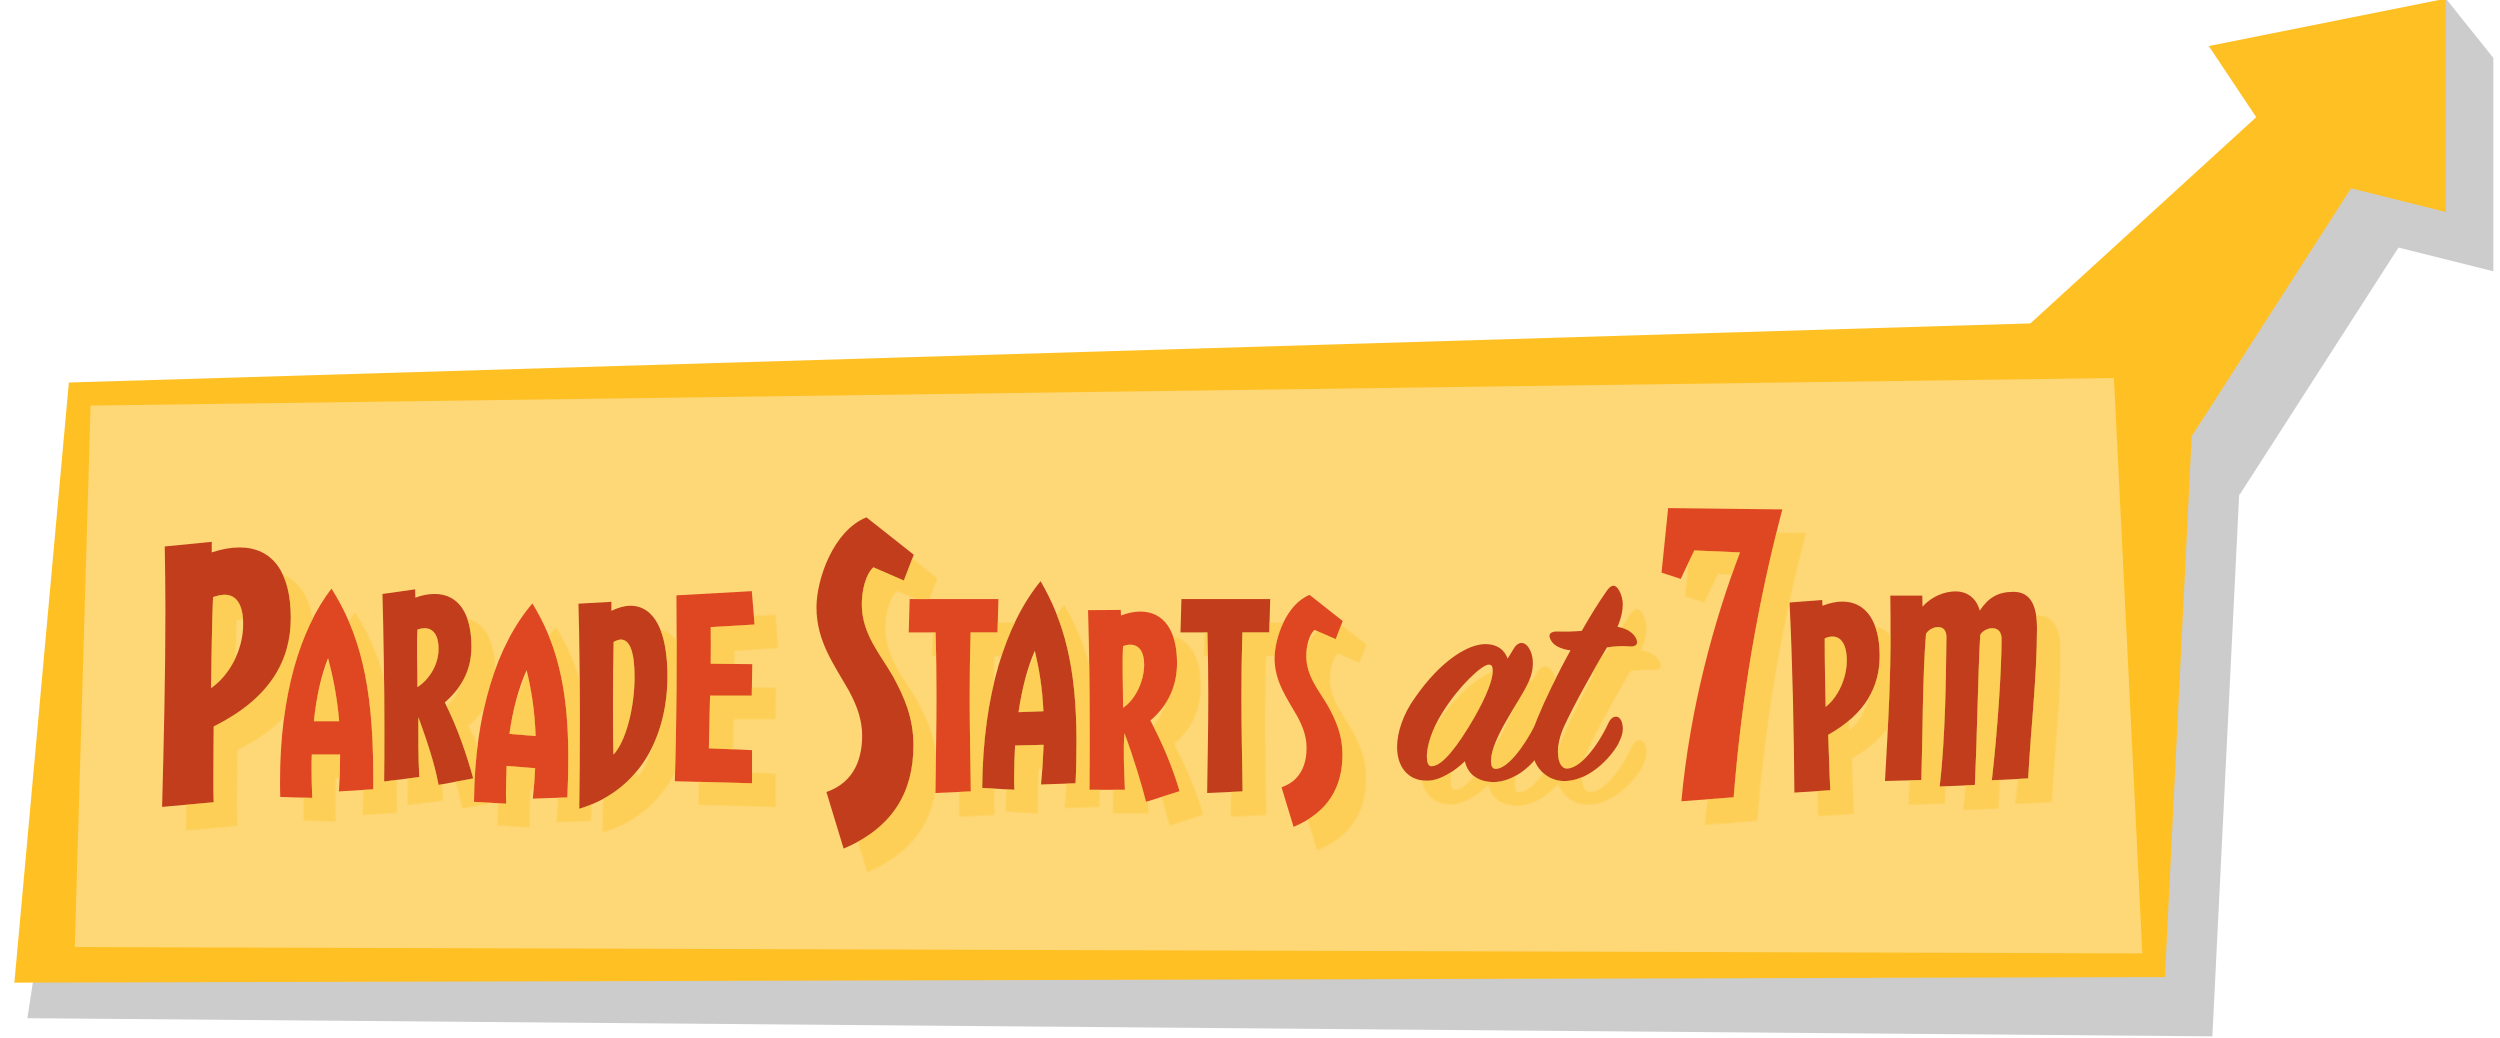
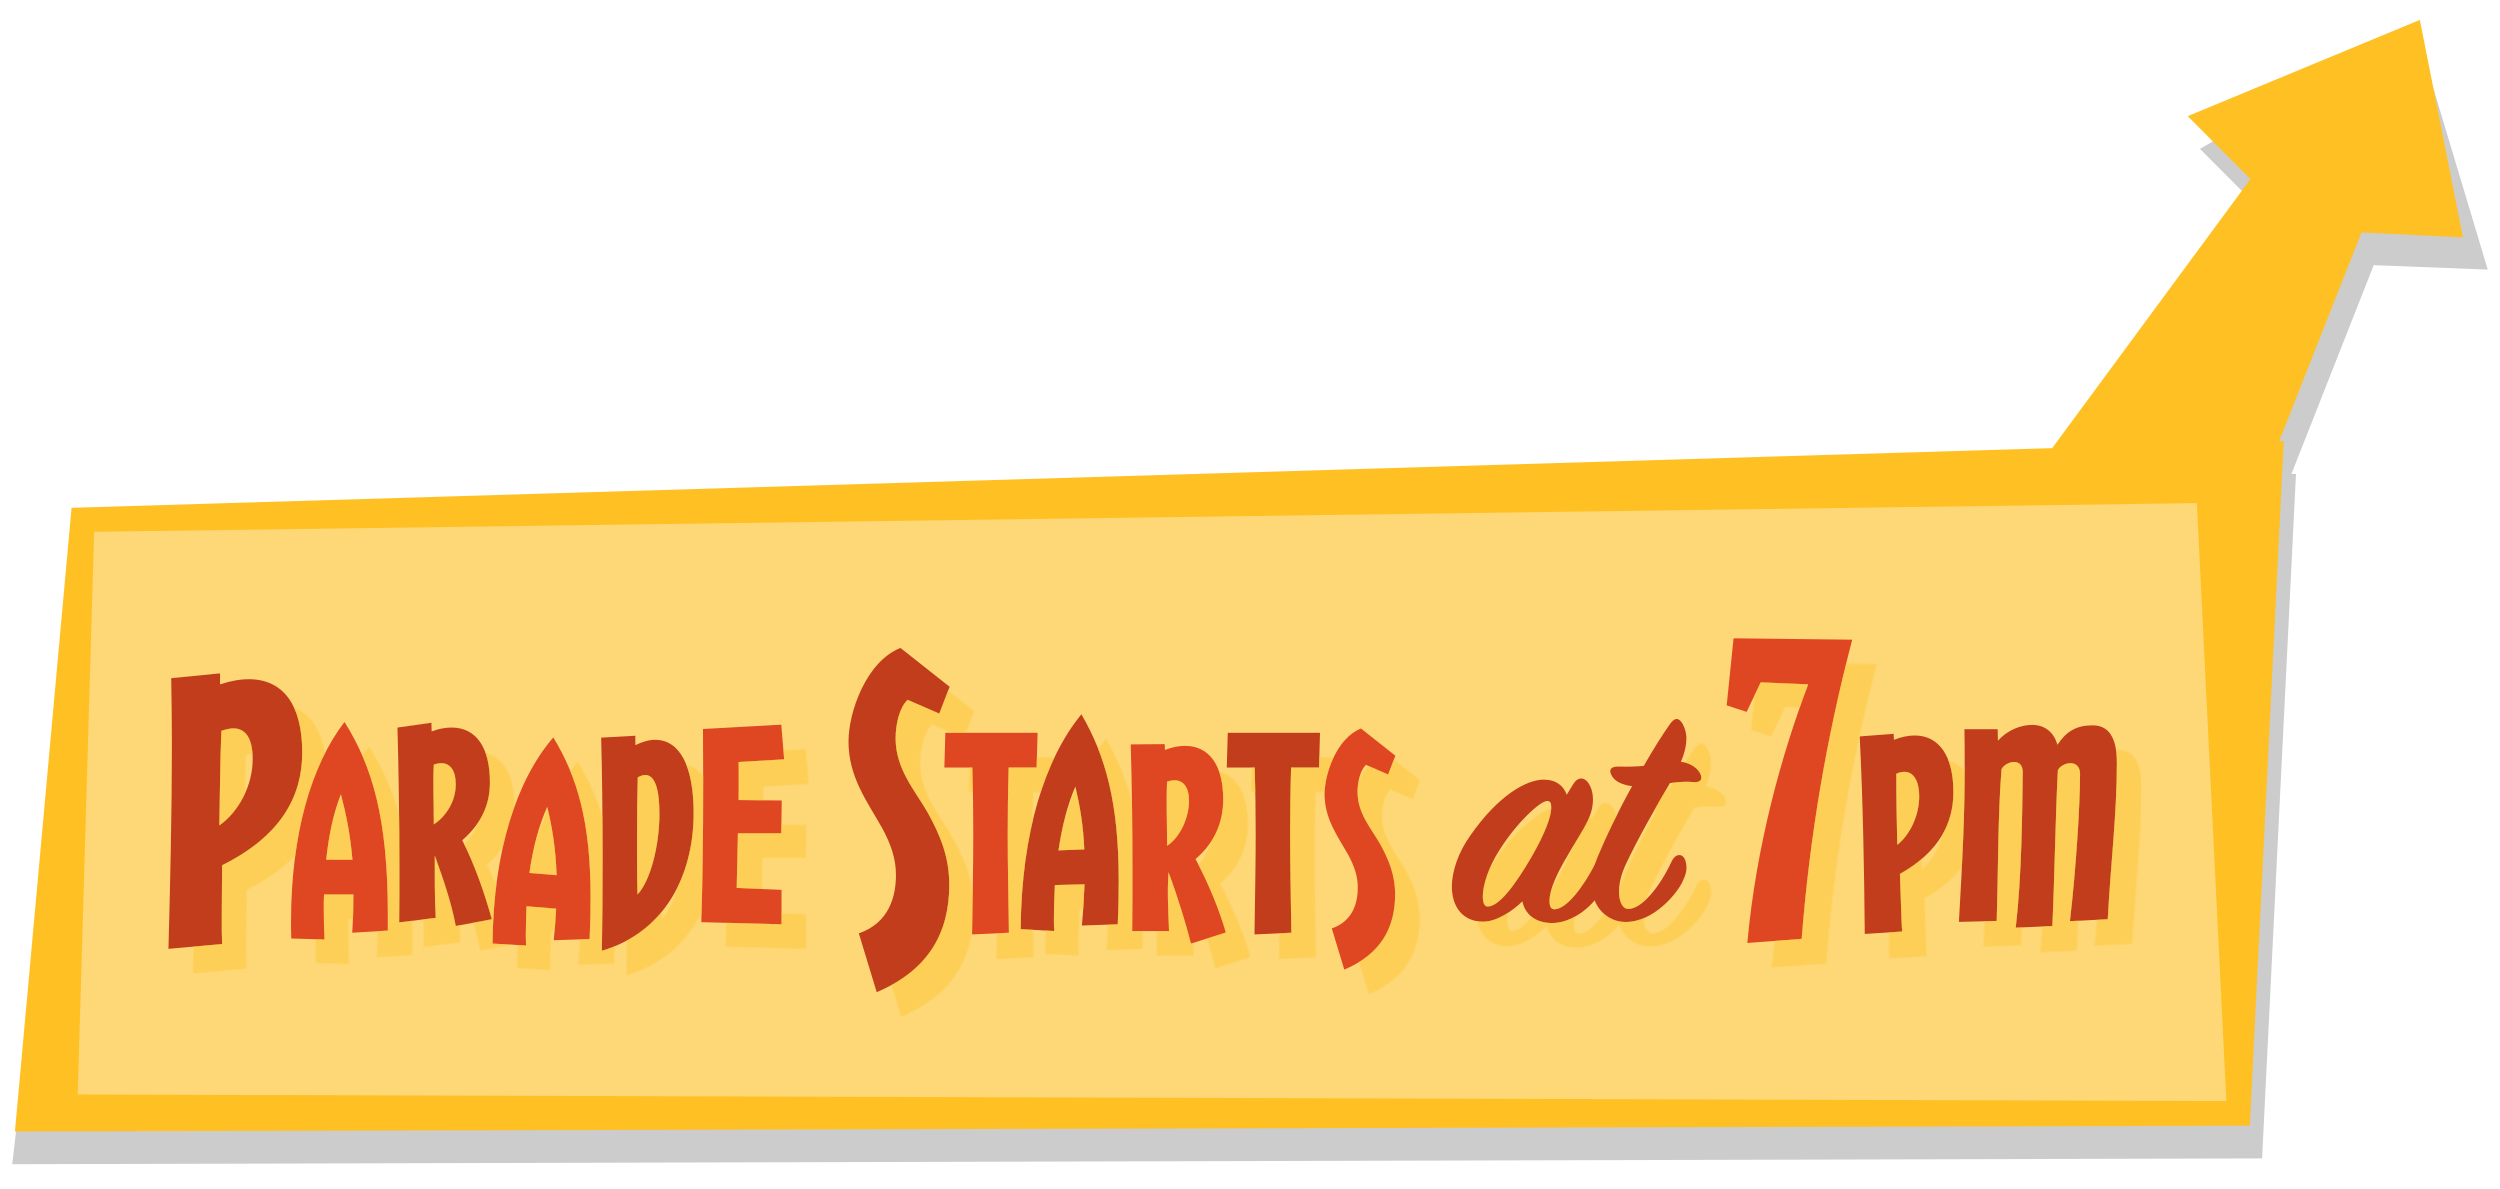
- <svg xmlns="http://www.w3.org/2000/svg" id="Layer_1" viewBox="0 0 212 88">
+ <svg xmlns="http://www.w3.org/2000/svg" id="Layer_1" viewBox="0 0 204 97">
  <defs>
    <style>
      .cls-1 {
        fill: #fed777;
      }

      .cls-2 {
        filter: url(#drop-shadow-2);
      }

      .cls-3 {
        fill: #df4620;
      }

      .cls-4 {
        fill: #ffc023;
      }

      .cls-5 {
        fill: #ffc023;
      }

      .cls-6 {
        fill: #c23d1c;
      }

      .cls-7 {
        opacity: .2;
      }
    </style>
-     <filter id="drop-shadow-2" x="13.745" y="43.085" width="160.992" height="30.875" filterUnits="userSpaceOnUse">
+     <filter id="drop-shadow-2" x="13.745" y="52.085" width="160.992" height="30.875" filterUnits="userSpaceOnUse">
      <feOffset dx="2" dy="2" />
      <feGaussianBlur result="blur" stdDeviation="0" />
      <feFlood flood-color="#fdcf57" flood-opacity="1" />
      <feComposite in2="blur" operator="in" />
      <feComposite in="SourceGraphic" />
    </filter>
  </defs>
-   <polygon class="cls-7" points="207.412 -.117 195.348 14.963 176.199 32.45 10.751 37.436 9.861 37.464 2.32 86.343 187.608 87.883 189.885 41.906 189.935 41.931 203.391 20.995 211.434 23.006 211.434 4.91 207.412 -.117" />
-   <polygon class="cls-5" points="170.259 29.176 191.326 9.936 187.305 3.904 207.412 -.117 207.412 17.979 199.369 15.968 185.914 36.904 170.259 29.176" />
-   <polygon class="cls-1" points="6.761 33.415 185.294 28.033 182.63 81.852 2.32 82.322 6.761 33.415" />
-   <path class="cls-4" d="M1.219,83.329l4.62-50.892.89-.027,179.623-5.414-2.766,55.86-182.368.473ZM7.681,34.393l-1.34,45.916,175.331.54-2.41-48.795L7.681,34.393Z" />
+   <path class="cls-7" d="M203,22l-6-20-17.483,10.149,5.118,5.135-16.176,21.952L7.73,44.08l-.89.028L1,95l183.587-.473,2.766-55.86-.374.011,6.718-17.041,9.303.363Z" />
+   <polygon class="cls-5" points="166.71 37.582 183.634 14.613 178.517 9.478 197.458 1.624 200.977 19.375 192.697 18.967 183.569 42.119 166.71 37.582" />
+   <polygon class="cls-1" points="6.761 42.415 185.294 37.033 182.63 90.852 2.32 91.322 6.761 42.415" />
+   <path class="cls-4" d="M1.219,92.329l4.62-50.892.89-.027,179.623-5.414-2.766,55.86-182.368.473ZM7.681,43.393l-1.34,45.916,175.331.54-2.41-48.795L7.681,43.393Z" />
  <g class="cls-2">
-     <path class="cls-6" d="M17.955,45.947v.898c.842-.281,1.627-.421,2.357-.421,2.778,0,4.35,2.077,4.35,5.977,0,3.592-1.74,6.819-6.538,9.204,0,1.207-.028,2.834-.028,4.349,0,.73,0,1.459.028,2.077l-4.378.393c.141-5.22.281-11.168.281-16.668,0-1.88-.028-3.676-.056-5.416l3.985-.393ZM17.898,58.35c1.571-1.094,2.722-3.255,2.722-5.388,0-1.768-.617-2.525-1.571-2.525-.309,0-.617.084-.982.196-.112,2.554-.112,4.995-.168,7.717Z" />
-     <path class="cls-3" d="M28.74,67.111c.079-1.159.099-2.162.099-3.125h-2.398c-.02.374-.02.766-.02,1.179,0,.806.02,1.651.059,2.496l-2.712-.079c-.02-.452-.02-.884-.02-1.336,0-7.232,1.67-12.834,4.363-16.332,2.3,3.655,3.538,7.94,3.538,15.723v1.297l-2.909.177ZM26.618,61.157h2.142c-.177-2.064-.511-3.714-.943-5.346-.59,1.494-.983,3.282-1.199,5.346Z" />
-     <path class="cls-6" d="M35.203,49.974l.02.708c.57-.216,1.12-.314,1.631-.314,1.985,0,3.125,1.611,3.125,4.461,0,1.789-.648,3.321-2.26,4.736,1.081,2.123,1.848,4.422,2.417,6.446l-2.948.551c-.314-1.71-.923-3.577-1.709-5.739,0,1.671-.02,3.341.079,5.071l-2.987.374c.02-1.455.02-2.948.02-4.501,0-3.852-.059-7.841-.157-11.398l2.771-.394ZM35.4,58.268c1.061-.708,1.788-1.946,1.788-3.263,0-1.159-.472-1.729-1.179-1.729-.177,0-.394.04-.609.118-.079,1.474,0,2.968,0,4.874Z" />
-     <path class="cls-3" d="M45.185,67.721c.098-.924.157-1.788.196-2.574l-2.417-.197c-.02.747-.059,1.553-.059,2.378,0,.255.02.55.02.826l-2.732-.157c.059-7.586,1.985-13.364,4.953-16.823,1.965,3.223,3.046,6.898,3.046,13.03,0,1.061-.02,2.201-.079,3.419l-2.928.098ZM43.2,62.237l2.221.177c-.079-2.182-.354-3.872-.767-5.582-.668,1.494-1.16,3.302-1.454,5.404Z" />
-     <path class="cls-6" d="M51.844,51.035v.767c.57-.275,1.12-.433,1.612-.433,2.024,0,3.145,2.162,3.145,5.975,0,4.933-2.221,9.669-7.488,11.242.04-2.24.059-4.933.059-7.665,0-3.459-.04-6.958-.118-9.729l2.791-.157ZM51.981,59.545c0,1.592,0,3.145.039,4.442,1.022-1.062,1.789-3.911,1.789-6.584,0-2.142-.413-3.164-1.16-3.164-.177,0-.393.079-.609.196-.04,1.435-.059,3.282-.059,5.11Z" />
-     <path class="cls-3" d="M60.115,63.456l3.656.157v2.811l-6.544-.177c.157-5.208.177-10.436.137-15.762l6.387-.354.236,2.83-3.715.216c0,.963.02,1.907,0,3.105l3.518.039-.04,2.673h-3.537l-.099,4.461Z" />
-     <path class="cls-6" d="M77.488,47.042l-.842,2.189-2.582-1.123c-.673.618-.982,1.993-.982,3.143,0,2.525,1.6,4.265,2.638,6.089.982,1.796,1.74,3.536,1.74,5.865,0,3.901-1.684,6.959-5.921,8.755l-1.459-4.799c2.525-.87,3.03-3.086,3.03-4.77,0-1.291-.393-2.469-1.122-3.816-1.291-2.273-2.75-4.209-2.75-7.071,0-2.385,1.431-6.51,4.237-7.633l4.013,3.171Z" />
-     <path class="cls-3" d="M77.139,50.799h7.527l-.078,2.83h-2.28c-.059,1.946-.078,3.754-.078,5.503,0,2.575.059,5.11.098,7.979l-3.007.138c.04-2.968.099-5.522.099-8.195,0-1.71-.02-3.479-.079-5.424h-2.28l.079-2.83Z" />
-     <path class="cls-6" d="M88.28,66.522c.118-1.238.177-2.339.216-3.361l-2.417.059c-.04.865-.079,1.769-.079,2.712,0,.334,0,.707.02,1.042l-2.732-.157c.059-7.901,1.985-13.915,4.953-17.531,1.965,3.38,3.046,7.193,3.046,13.58,0,1.101-.02,2.3-.079,3.558l-2.928.098ZM86.374,60.39l2.103-.079c-.079-1.946-.354-3.538-.727-5.129-.629,1.454-1.081,3.204-1.376,5.208Z" />
-     <path class="cls-3" d="M95.038,51.723l.02.472c.57-.216,1.12-.334,1.631-.334,1.985,0,3.125,1.592,3.125,4.363,0,1.808-.648,3.498-2.26,4.874,1.081,2.044,1.907,4.049,2.477,5.994l-2.85.904c-.354-1.415-1.042-3.715-1.828-5.817-.118,1.553-.02,3.125.04,4.795h-3.007c.02-1.572.02-3.223.02-4.914,0-3.498-.04-7.095-.138-10.318l2.771-.02ZM95.235,60.017c1.061-.688,1.788-2.299,1.788-3.655,0-1.14-.472-1.69-1.179-1.69-.197,0-.394.04-.609.118-.079,1.592,0,3.203,0,5.228Z" />
-     <path class="cls-6" d="M100.185,50.799h7.527l-.079,2.83h-2.279c-.059,1.946-.079,3.754-.079,5.503,0,2.575.059,5.11.099,7.979l-3.007.138c.039-2.968.098-5.522.098-8.195,0-1.71-.02-3.479-.079-5.424h-2.28l.079-2.83Z" />
-     <path class="cls-3" d="M113.861,52.667l-.589,1.533-1.808-.786c-.472.433-.688,1.396-.688,2.201,0,1.769,1.121,2.987,1.848,4.265.688,1.258,1.218,2.477,1.218,4.108,0,2.732-1.179,4.874-4.146,6.132l-1.022-3.361c1.769-.609,2.123-2.162,2.123-3.341,0-.904-.275-1.729-.786-2.673-.904-1.592-1.926-2.948-1.926-4.953,0-1.67,1.002-4.56,2.968-5.346l2.81,2.221Z" />
-     <path class="cls-6" d="M125.965,54.618c1.01,0,1.628.505,1.88,1.235l.533-.87c.336-.561.813-.589,1.15-.196.477.561.729,1.796,0,3.255-.729,1.543-3.087,4.602-3.087,6.482,0,.421.112.674.393.674,1.01,0,2.413-1.908,3.339-3.732.309-.561.561-.589.842,0,.112.253.28,1.01-.112,1.824-.729,1.543-2.525,3.03-4.237,3.03-1.403,0-2.217-.729-2.441-1.768-.813.786-2.076,1.656-3.199,1.656-1.656,0-2.554-1.207-2.554-2.862,0-1.207.505-2.778,1.516-4.181,2.245-3.227,4.545-4.546,5.977-4.546ZM124.983,60.904c1.094-1.908,1.6-3.283,1.6-4.013,0-.337-.056-.533-.337-.533-.561,0-2.498,1.768-3.929,4.069-.842,1.319-1.319,2.806-1.319,3.704,0,.505.112.842.393.842.926,0,2.217-1.712,3.592-4.069Z" />
-     <path class="cls-6" d="M130.429,60.764c.562-1.375,1.627-3.592,2.75-5.612-.87-.112-1.375-.421-1.6-.758-.393-.589-.112-.87.533-.842.646.028,1.403,0,2.021-.056.87-1.515,1.459-2.441,2.104-3.367.421-.617.758-.589,1.066-.056.196.337.309.814.309,1.15,0,.505-.112,1.15-.449,1.937.87.112,1.347.561,1.543.898.281.505.084.842-.589.757-.505-.056-1.235,0-1.852.084-1.066,1.824-2.666,4.602-3.648,6.734-.337.758-.505,1.487-.505,2.104,0,.842.281,1.431.758,1.431,1.094,0,2.554-1.768,3.536-3.872.309-.674.954-.73,1.15.028.141.589.028,1.01-.28,1.656-.393.842-2.273,3.255-4.63,3.255-1.487,0-2.778-1.207-2.778-3.143,0-.618.168-1.403.561-2.329Z" />
-     <path class="cls-3" d="M151.14,43.197c-2.104,8.054-3.452,15.911-4.125,24.413l-4.434.337c.729-7.941,2.778-15.321,4.967-21.102l-3.873-.168-1.15,2.414-1.627-.533.561-5.472,9.681.112Z" />
-     <path class="cls-6" d="M154.522,50.878l.02.491c.609-.236,1.179-.354,1.69-.354,2.005,0,3.165,1.69,3.165,4.618,0,2.536-1.16,4.874-4.363,6.683.059,1.316.098,3.341.177,4.697l-3.046.197c-.04-5.11-.157-11.144-.413-16.116l2.771-.216ZM154.816,59.938c1.042-.806,1.789-2.417,1.789-3.931,0-1.375-.511-2.024-1.199-2.024-.197,0-.433.039-.668.157,0,2.299.04,4.029.079,5.797Z" />
-     <path class="cls-6" d="M163.009,50.504l.02.943c.806-.904,1.906-1.297,2.811-1.297.806,0,1.709.413,2.044,1.631.727-1.101,1.552-1.592,2.85-1.592.962,0,2.004.472,2.004,3.066,0,4.127-.511,8.333-.747,12.755l-3.085.157c.492-4.225.826-9.453.826-11.988,0-.668-.374-.904-.786-.904s-.865.256-1.022.57c-.196,3.538-.275,8.981-.452,12.716l-2.987.137c.491-4.225.531-9.453.57-12.676,0-.609-.314-.845-.708-.845-.413,0-.864.275-1.021.59-.295,3.538-.275,8.51-.394,12.381l-3.085.079c.314-5.424.472-8.785.472-12.774,0-.943,0-1.907-.02-2.948h2.712Z" />
+     <path class="cls-6" d="M17.955,54.947v.898c.842-.281,1.627-.421,2.357-.421,2.778,0,4.35,2.077,4.35,5.977,0,3.592-1.74,6.819-6.538,9.204,0,1.207-.028,2.834-.028,4.349,0,.73,0,1.459.028,2.077l-4.378.393c.141-5.22.281-11.168.281-16.668,0-1.88-.028-3.676-.056-5.416l3.985-.393ZM17.898,67.35c1.571-1.094,2.722-3.255,2.722-5.388,0-1.768-.617-2.525-1.571-2.525-.309,0-.617.084-.982.196-.112,2.554-.112,4.995-.168,7.717Z" />
+     <path class="cls-3" d="M28.74,76.111c.079-1.159.099-2.162.099-3.125h-2.398c-.02.374-.02.766-.02,1.179,0,.806.02,1.651.059,2.496l-2.712-.079c-.02-.452-.02-.884-.02-1.336,0-7.232,1.67-12.834,4.363-16.332,2.3,3.655,3.538,7.94,3.538,15.723v1.297l-2.909.177ZM26.618,70.157h2.142c-.177-2.064-.511-3.714-.943-5.346-.59,1.494-.983,3.282-1.199,5.346Z" />
+     <path class="cls-6" d="M35.203,58.974l.02.708c.57-.216,1.12-.314,1.631-.314,1.985,0,3.125,1.611,3.125,4.461,0,1.789-.648,3.321-2.26,4.736,1.081,2.123,1.848,4.422,2.417,6.446l-2.948.551c-.314-1.71-.923-3.577-1.709-5.739,0,1.671-.02,3.341.079,5.071l-2.987.374c.02-1.455.02-2.948.02-4.501,0-3.852-.059-7.841-.157-11.398l2.771-.394ZM35.4,67.268c1.061-.708,1.788-1.946,1.788-3.263,0-1.159-.472-1.729-1.179-1.729-.177,0-.394.04-.609.118-.079,1.474,0,2.968,0,4.874Z" />
+     <path class="cls-3" d="M45.185,76.721c.098-.924.157-1.788.196-2.574l-2.417-.197c-.02.747-.059,1.553-.059,2.378,0,.255.02.55.02.826l-2.732-.157c.059-7.586,1.985-13.364,4.953-16.823,1.965,3.223,3.046,6.898,3.046,13.03,0,1.061-.02,2.201-.079,3.419l-2.928.098ZM43.2,71.237l2.221.177c-.079-2.182-.354-3.872-.767-5.582-.668,1.494-1.16,3.302-1.454,5.404Z" />
+     <path class="cls-6" d="M51.844,60.035v.767c.57-.275,1.12-.433,1.612-.433,2.024,0,3.145,2.162,3.145,5.975,0,4.933-2.221,9.669-7.488,11.242.04-2.24.059-4.933.059-7.665,0-3.459-.04-6.958-.118-9.729l2.791-.157ZM51.981,68.545c0,1.592,0,3.145.039,4.442,1.022-1.062,1.789-3.911,1.789-6.584,0-2.142-.413-3.164-1.16-3.164-.177,0-.393.079-.609.196-.04,1.435-.059,3.282-.059,5.11Z" />
+     <path class="cls-3" d="M60.115,72.456l3.656.157v2.811l-6.544-.177c.157-5.208.177-10.436.137-15.762l6.387-.354.236,2.83-3.715.216c0,.963.02,1.907,0,3.105l3.518.039-.04,2.673h-3.537l-.099,4.461Z" />
+     <path class="cls-6" d="M77.488,56.042l-.842,2.189-2.582-1.123c-.673.618-.982,1.993-.982,3.143,0,2.525,1.6,4.265,2.638,6.089.982,1.796,1.74,3.536,1.74,5.865,0,3.901-1.684,6.959-5.921,8.755l-1.459-4.799c2.525-.87,3.03-3.086,3.03-4.77,0-1.291-.393-2.469-1.122-3.816-1.291-2.273-2.75-4.209-2.75-7.071,0-2.385,1.431-6.51,4.237-7.633l4.013,3.171Z" />
+     <path class="cls-3" d="M77.139,59.799h7.527l-.078,2.83h-2.28c-.059,1.946-.078,3.754-.078,5.503,0,2.575.059,5.11.098,7.979l-3.007.138c.04-2.968.099-5.522.099-8.195,0-1.71-.02-3.479-.079-5.424h-2.28l.079-2.83Z" />
+     <path class="cls-6" d="M88.28,75.522c.118-1.238.177-2.339.216-3.361l-2.417.059c-.04.865-.079,1.769-.079,2.712,0,.334,0,.707.02,1.042l-2.732-.157c.059-7.901,1.985-13.915,4.953-17.531,1.965,3.38,3.046,7.193,3.046,13.58,0,1.101-.02,2.3-.079,3.558l-2.928.098ZM86.374,69.39l2.103-.079c-.079-1.946-.354-3.538-.727-5.129-.629,1.454-1.081,3.204-1.376,5.208Z" />
+     <path class="cls-3" d="M95.038,60.723l.02.472c.57-.216,1.12-.334,1.631-.334,1.985,0,3.125,1.592,3.125,4.363,0,1.808-.648,3.498-2.26,4.874,1.081,2.044,1.907,4.049,2.477,5.994l-2.85.904c-.354-1.415-1.042-3.715-1.828-5.817-.118,1.553-.02,3.125.04,4.795h-3.007c.02-1.572.02-3.223.02-4.914,0-3.498-.04-7.095-.138-10.318l2.771-.02ZM95.235,69.017c1.061-.688,1.788-2.299,1.788-3.655,0-1.14-.472-1.69-1.179-1.69-.197,0-.394.04-.609.118-.079,1.592,0,3.203,0,5.228Z" />
+     <path class="cls-6" d="M100.185,59.799h7.527l-.079,2.83h-2.279c-.059,1.946-.079,3.754-.079,5.503,0,2.575.059,5.11.099,7.979l-3.007.138c.039-2.968.098-5.522.098-8.195,0-1.71-.02-3.479-.079-5.424h-2.28l.079-2.83Z" />
+     <path class="cls-3" d="M113.861,61.667l-.589,1.533-1.808-.786c-.472.433-.688,1.396-.688,2.201,0,1.769,1.121,2.987,1.848,4.265.688,1.258,1.218,2.477,1.218,4.108,0,2.732-1.179,4.874-4.146,6.132l-1.022-3.361c1.769-.609,2.123-2.162,2.123-3.341,0-.904-.275-1.729-.786-2.673-.904-1.592-1.926-2.948-1.926-4.953,0-1.67,1.002-4.56,2.968-5.346l2.81,2.221Z" />
+     <path class="cls-6" d="M125.965,63.618c1.01,0,1.628.505,1.88,1.235l.533-.87c.336-.561.813-.589,1.15-.196.477.561.729,1.796,0,3.255-.729,1.543-3.087,4.602-3.087,6.482,0,.421.112.674.393.674,1.01,0,2.413-1.908,3.339-3.732.309-.561.561-.589.842,0,.112.253.28,1.01-.112,1.824-.729,1.543-2.525,3.03-4.237,3.03-1.403,0-2.217-.729-2.441-1.768-.813.786-2.076,1.656-3.199,1.656-1.656,0-2.554-1.207-2.554-2.862,0-1.207.505-2.778,1.516-4.181,2.245-3.227,4.545-4.546,5.977-4.546ZM124.983,69.904c1.094-1.908,1.6-3.283,1.6-4.013,0-.337-.056-.533-.337-.533-.561,0-2.498,1.768-3.929,4.069-.842,1.319-1.319,2.806-1.319,3.704,0,.505.112.842.393.842.926,0,2.217-1.712,3.592-4.069Z" />
+     <path class="cls-6" d="M130.429,69.764c.562-1.375,1.627-3.592,2.75-5.612-.87-.112-1.375-.421-1.6-.758-.393-.589-.112-.87.533-.842.646.028,1.403,0,2.021-.056.87-1.515,1.459-2.441,2.104-3.367.421-.617.758-.589,1.066-.056.196.337.309.814.309,1.15,0,.505-.112,1.15-.449,1.937.87.112,1.347.561,1.543.898.281.505.084.842-.589.757-.505-.056-1.235,0-1.852.084-1.066,1.824-2.666,4.602-3.648,6.734-.337.758-.505,1.487-.505,2.104,0,.842.281,1.431.758,1.431,1.094,0,2.554-1.768,3.536-3.872.309-.674.954-.73,1.15.028.141.589.028,1.01-.28,1.656-.393.842-2.273,3.255-4.63,3.255-1.487,0-2.778-1.207-2.778-3.143,0-.618.168-1.403.561-2.329Z" />
+     <path class="cls-3" d="M151.14,52.197c-2.104,8.054-3.452,15.911-4.125,24.413l-4.434.337c.729-7.941,2.778-15.321,4.967-21.102l-3.873-.168-1.15,2.414-1.627-.533.561-5.472,9.681.112Z" />
+     <path class="cls-6" d="M154.522,59.878l.02.491c.609-.236,1.179-.354,1.69-.354,2.005,0,3.165,1.69,3.165,4.618,0,2.536-1.16,4.874-4.363,6.683.059,1.316.098,3.341.177,4.697l-3.046.197c-.04-5.11-.157-11.144-.413-16.116l2.771-.216ZM154.816,68.938c1.042-.806,1.789-2.417,1.789-3.931,0-1.375-.511-2.024-1.199-2.024-.197,0-.433.039-.668.157,0,2.299.04,4.029.079,5.797Z" />
+     <path class="cls-6" d="M163.009,59.504l.02.943c.806-.904,1.906-1.297,2.811-1.297.806,0,1.709.413,2.044,1.631.727-1.101,1.552-1.592,2.85-1.592.962,0,2.004.472,2.004,3.066,0,4.127-.511,8.333-.747,12.755l-3.085.157c.492-4.225.826-9.453.826-11.988,0-.668-.374-.904-.786-.904s-.865.256-1.022.57c-.196,3.538-.275,8.981-.452,12.716l-2.987.137c.491-4.225.531-9.453.57-12.676,0-.609-.314-.845-.708-.845-.413,0-.864.275-1.021.59-.295,3.538-.275,8.51-.394,12.381l-3.085.079c.314-5.424.472-8.785.472-12.774,0-.943,0-1.907-.02-2.948h2.712Z" />
  </g>
</svg>
